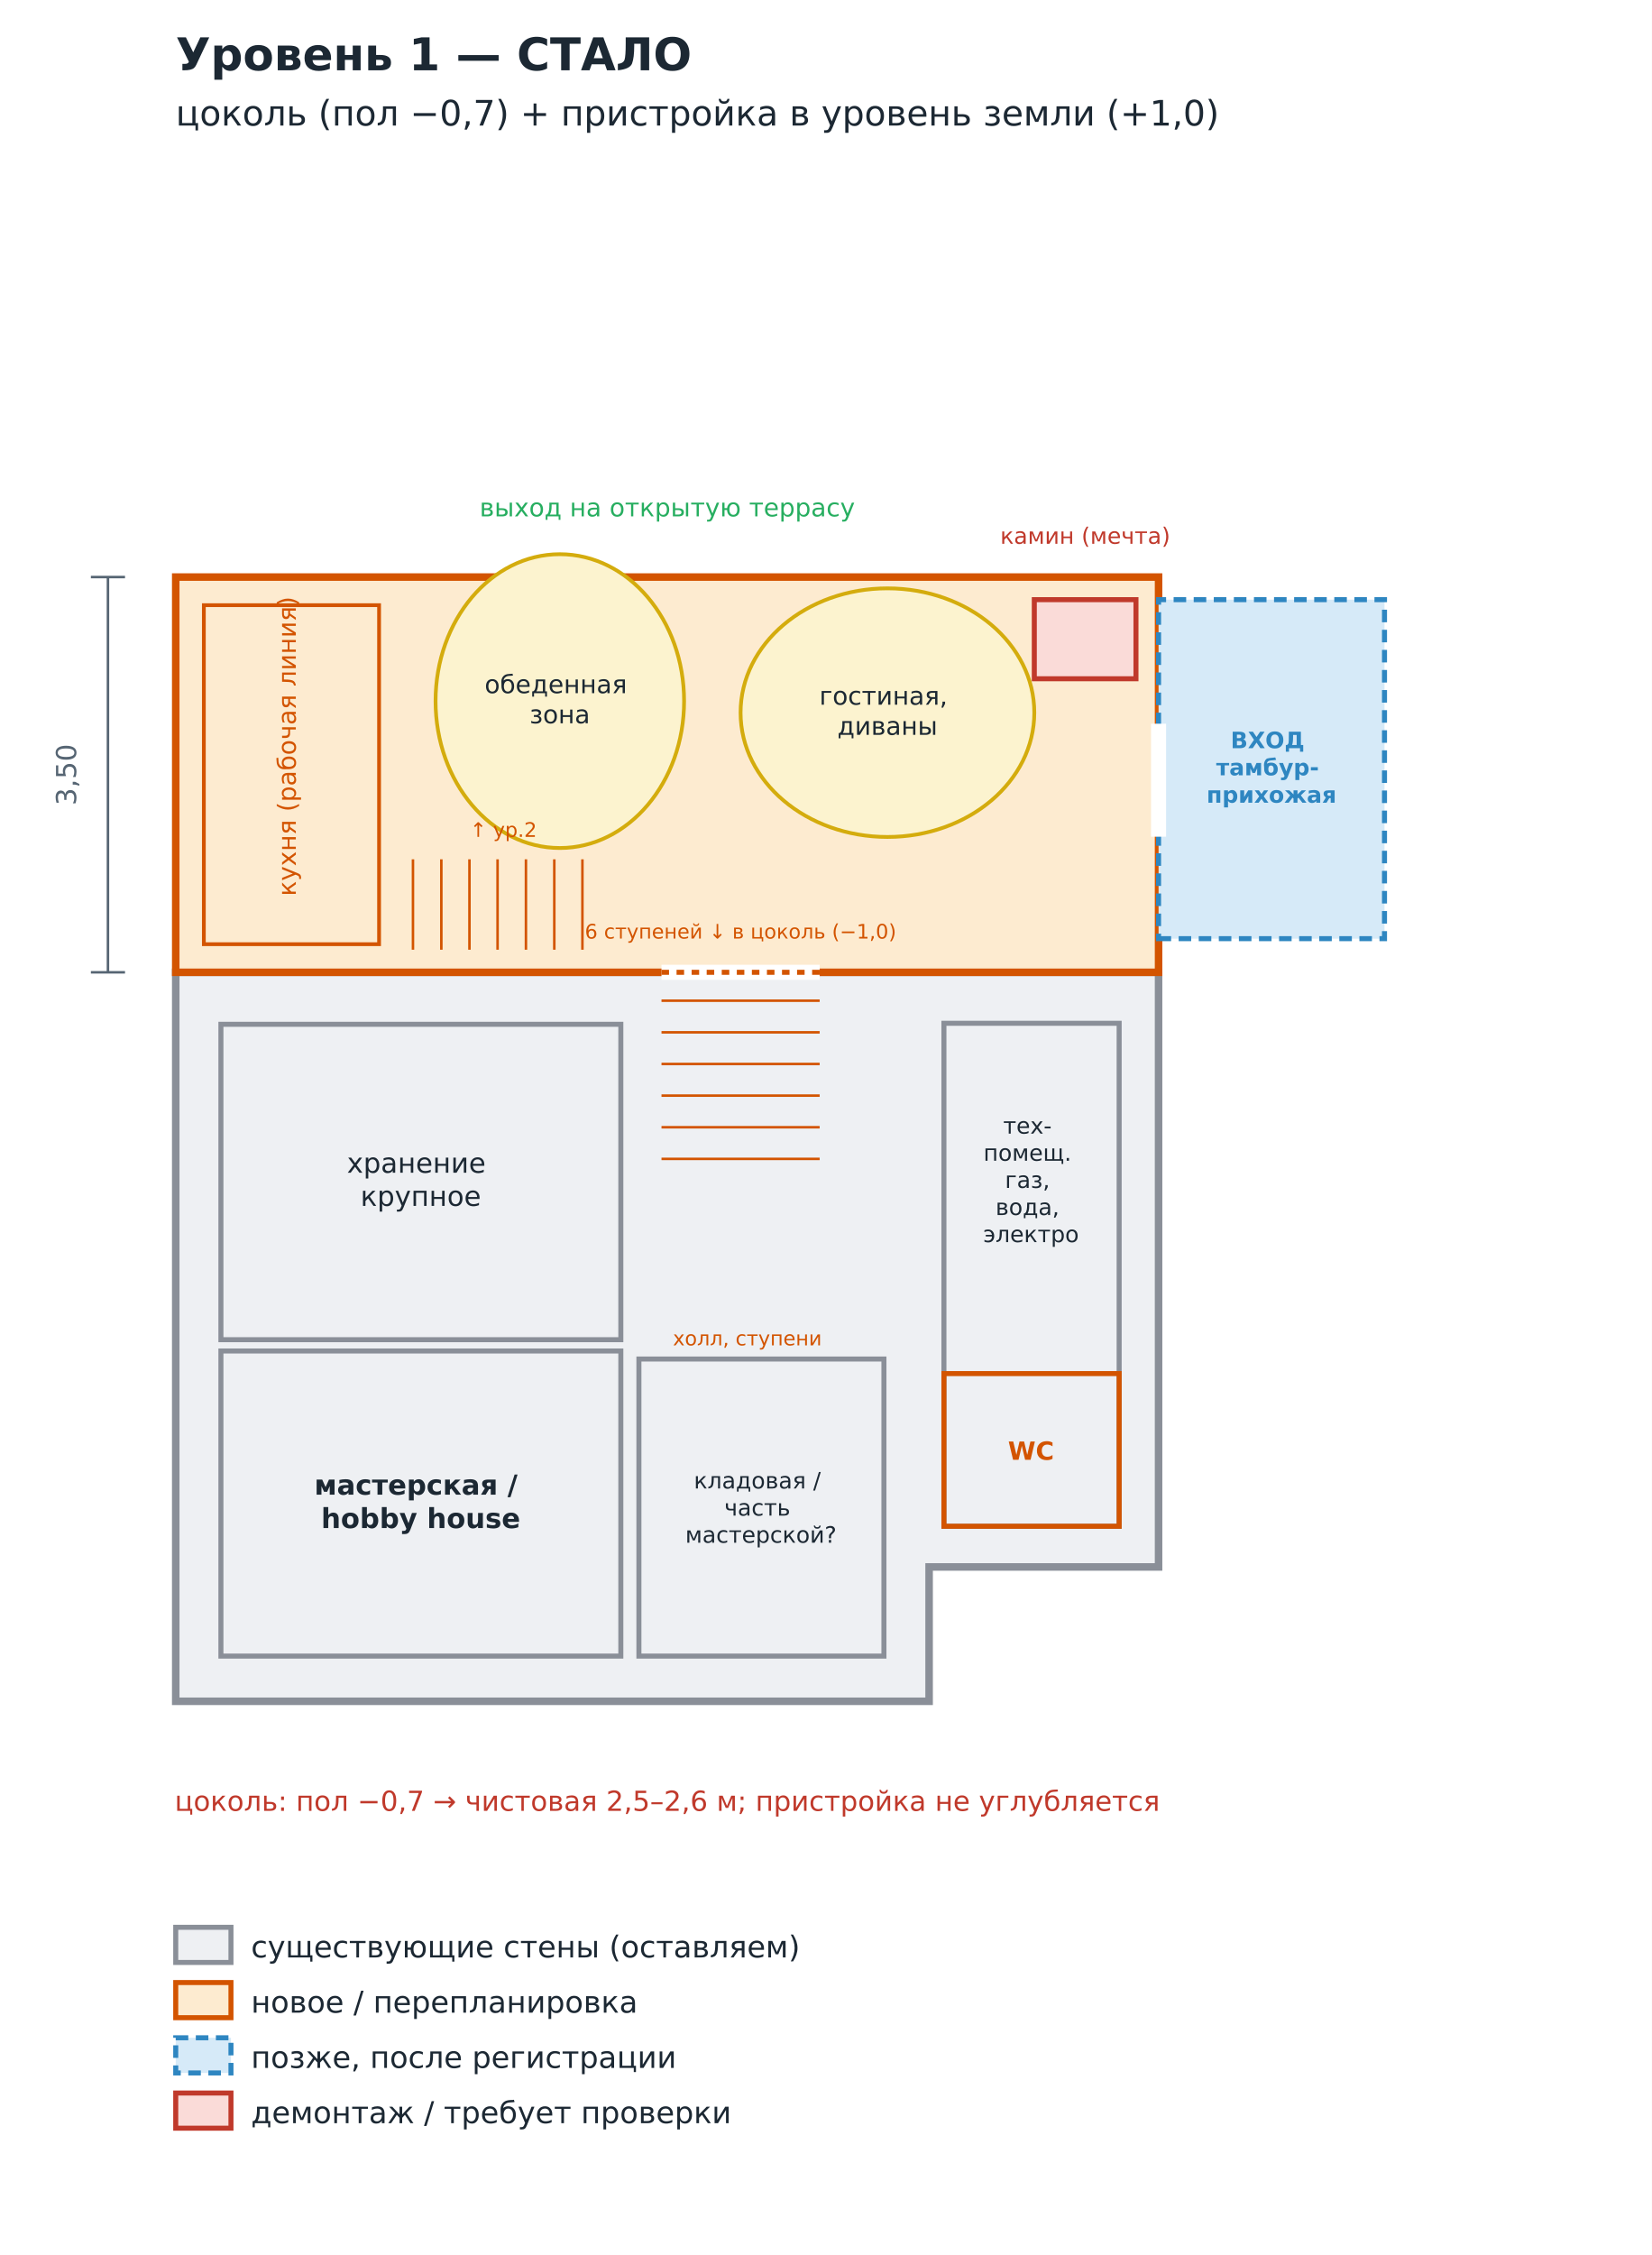
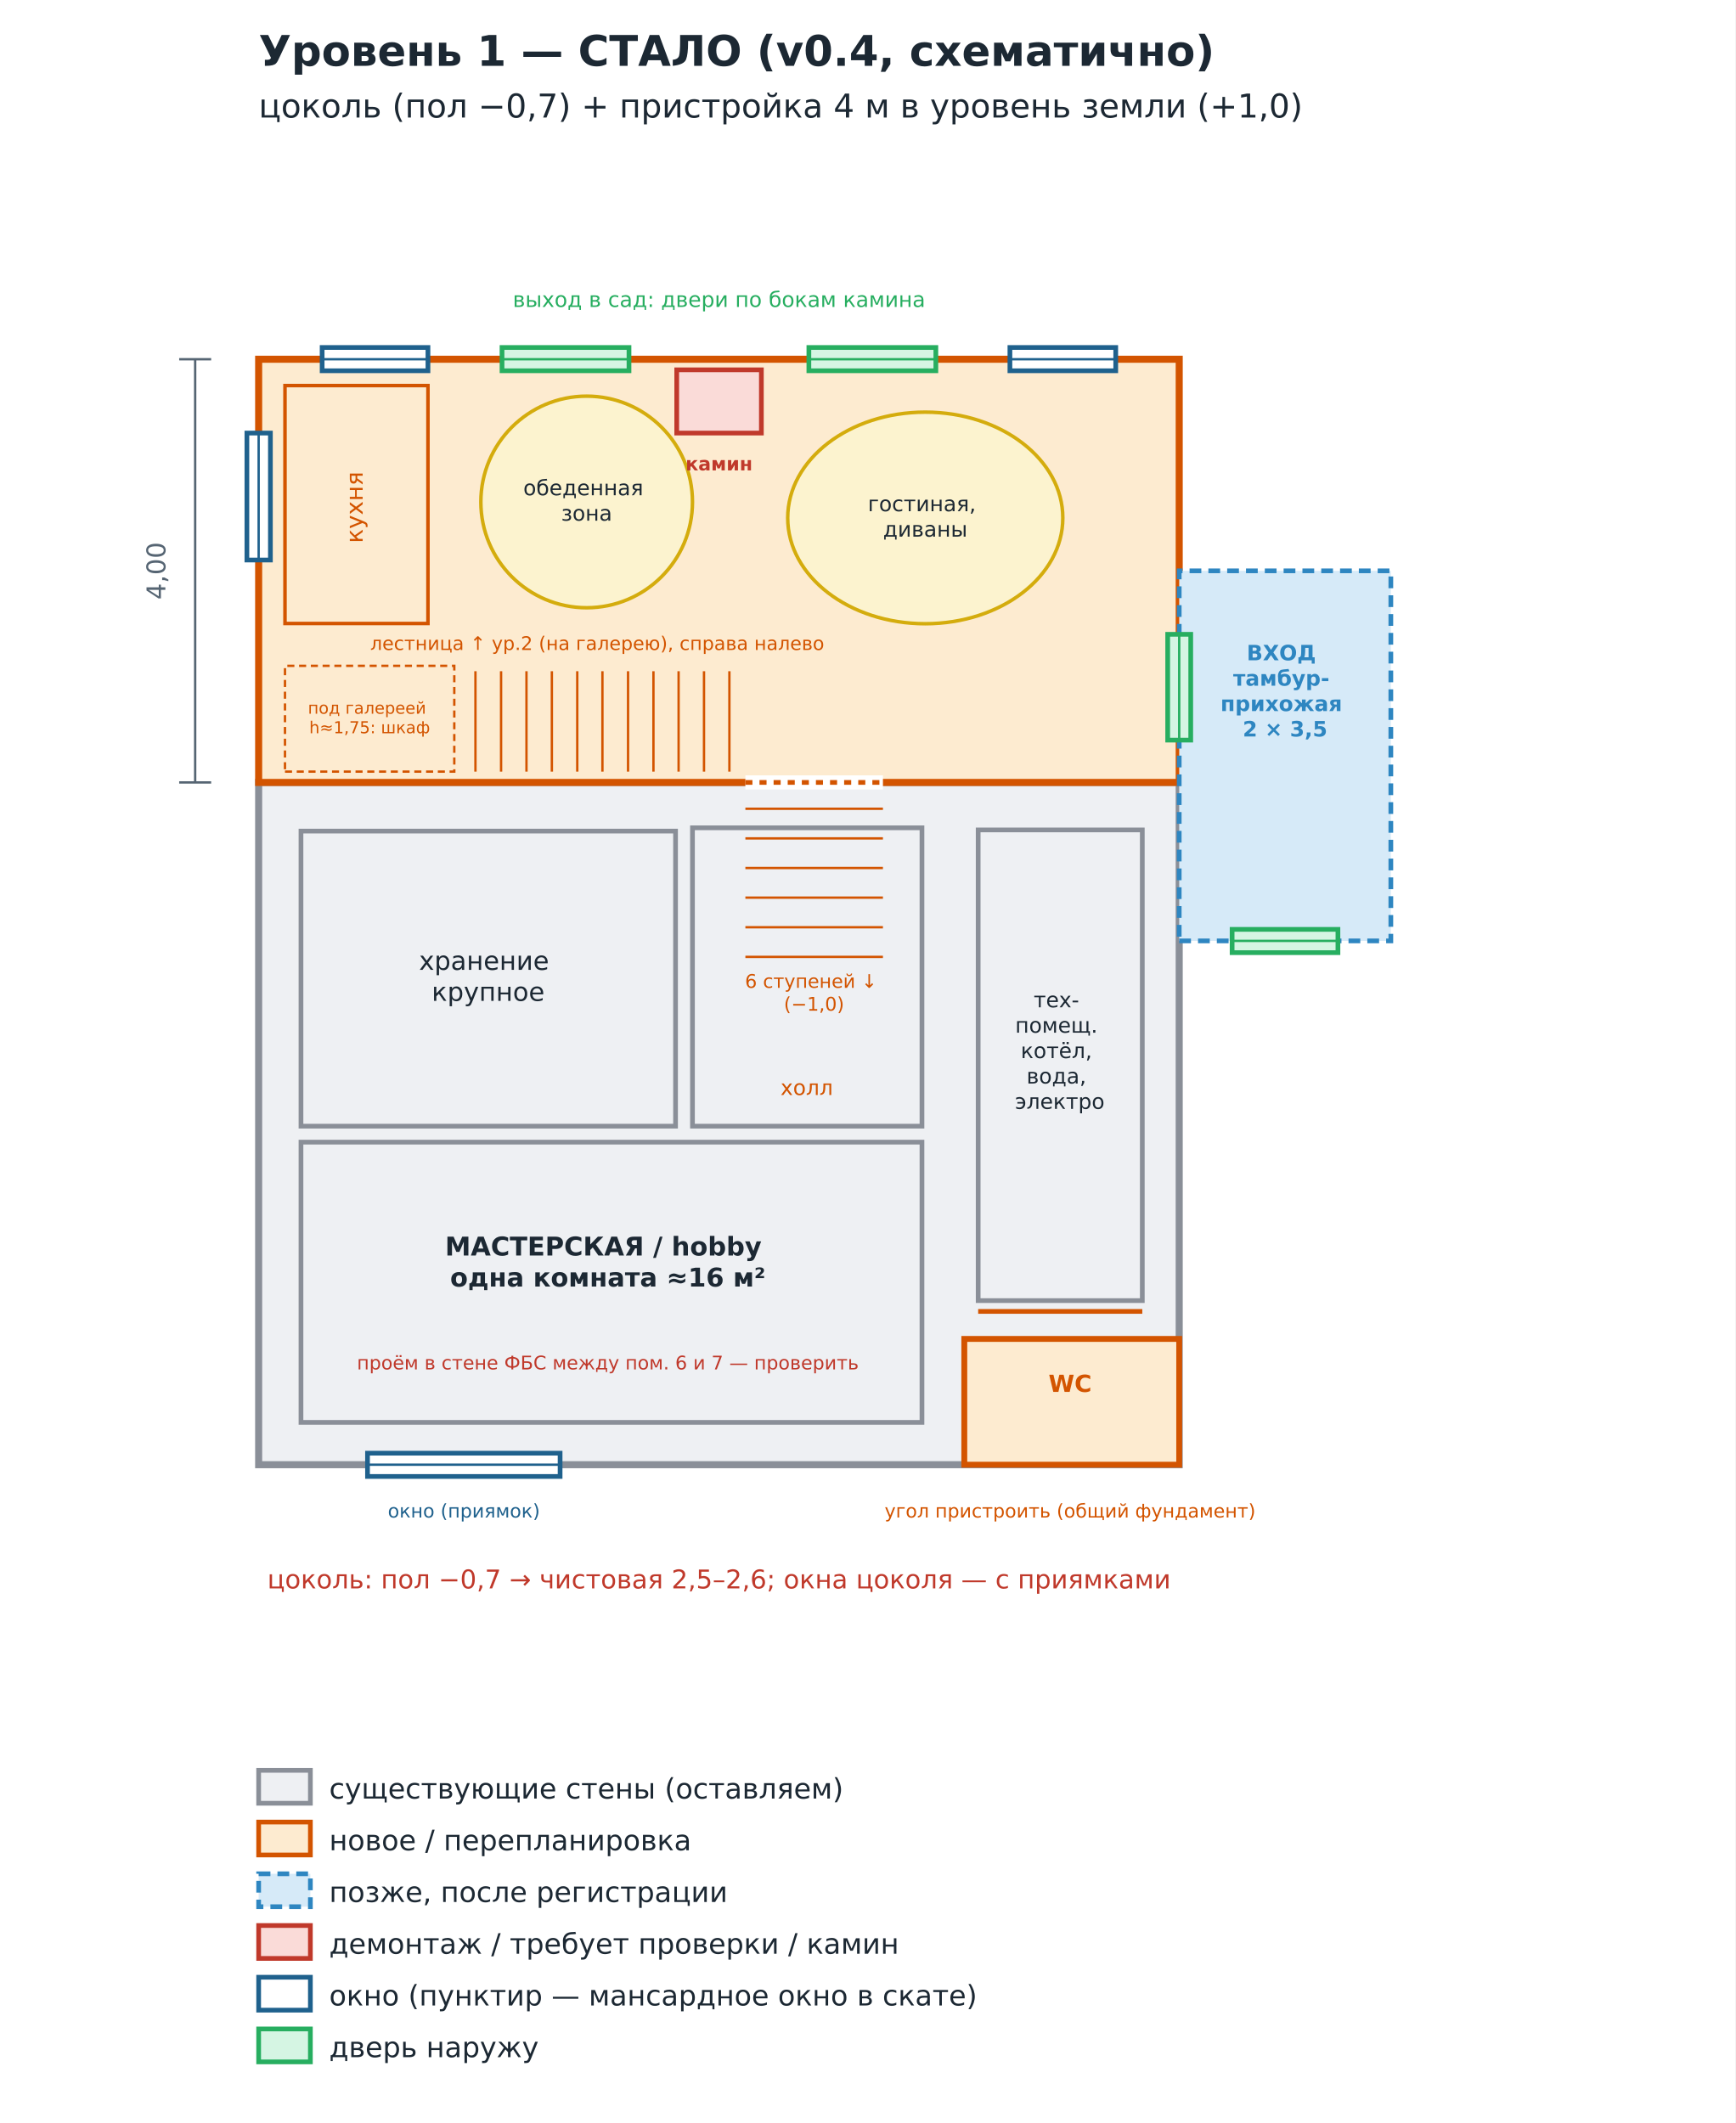
- <svg xmlns="http://www.w3.org/2000/svg" width="658" height="898" viewBox="0 0 658 898">
+ <svg xmlns="http://www.w3.org/2000/svg" width="738" height="903" viewBox="0 0 738 903">
  <rect width="100%" height="100%" fill="white" />
-   <text x="70" y="28" font-family="DejaVu Sans, Arial, sans-serif" font-size="18" font-weight="bold" fill="#1c2833">Уровень 1 — СТАЛО</text>
-   <text x="70" y="50" font-family="DejaVu Sans, Arial, sans-serif" font-size="14" font-weight="normal" fill="#1c2833">цоколь (пол −0,7) + пристройка в уровень земли (+1,0)</text>
-   <polygon points="70.0,677.5 370.1,677.5 370.1,624.0 461.5,624.0 461.5,387.2 70.0,387.2" stroke="#8a8f98" fill="#eef0f3" stroke-width="3" fill-opacity="1" />
-   <polygon points="70.0,387.2 461.5,387.2 461.5,229.8 70.0,229.8" stroke="#d35400" fill="#fdebd0" stroke-width="3" fill-opacity="1" />
-   <polygon points="88.0,533.5 247.3,533.5 247.3,407.9 88.0,407.9" stroke="#8a8f98" fill="none" stroke-width="2" fill-opacity="1" />
+   <text x="110" y="28" font-family="DejaVu Sans, Arial, sans-serif" font-size="18" font-weight="bold" fill="#1c2833">Уровень 1 — СТАЛО (v0.4, схематично)</text>
+   <text x="110" y="50" font-family="DejaVu Sans, Arial, sans-serif" font-size="14" font-weight="normal" fill="#1c2833">цоколь (пол −0,7) + пристройка 4 м в уровень земли (+1,0)</text>
+   <polygon points="110.0,623.0 501.5,623.0 501.5,332.8 110.0,332.8" stroke="#8a8f98" fill="#eef0f3" stroke-width="3" fill-opacity="1" />
+   <polygon points="410.1,623.0 501.5,623.0 501.5,569.5 410.1,569.5" stroke="#d35400" fill="#fdebd0" stroke-width="2.5" fill-opacity="1" />
+   <polygon points="110.0,332.8 501.5,332.8 501.5,152.8 110.0,152.8" stroke="#d35400" fill="#fdebd0" stroke-width="3" fill-opacity="1" />
+   <polygon points="128.0,479.0 287.3,479.0 287.3,353.5 128.0,353.5" stroke="#8a8f98" fill="none" stroke-width="2" fill-opacity="1" />
  <text font-family="DejaVu Sans, Arial, sans-serif" font-size="11" fill="#1c2833" text-anchor="middle" dominant-baseline="middle">
-     <tspan x="167.6" y="463.9">хранение</tspan>
-     <tspan x="167.6" y="477.1">крупное</tspan>
+     <tspan x="207.6" y="409.4">хранение</tspan>
+     <tspan x="207.6" y="422.6">крупное</tspan>
  </text>
-   <polygon points="88.0,659.5 247.3,659.5 247.3,538.0 88.0,538.0" stroke="#8a8f98" fill="none" stroke-width="2" fill-opacity="1" />
+   <polygon points="128.0,605.0 392.1,605.0 392.1,485.8 128.0,485.8" stroke="#8a8f98" fill="none" stroke-width="2" fill-opacity="1" />
  <text font-family="DejaVu Sans, Arial, sans-serif" font-size="11" fill="#1c2833" text-anchor="middle" dominant-baseline="middle" font-weight="bold">
-     <tspan x="167.6" y="592.1">мастерская /</tspan>
-     <tspan x="167.6" y="605.4">hobby house</tspan>
+     <tspan x="258.5" y="530.9">МАСТЕРСКАЯ / hobby</tspan>
+     <tspan x="258.5" y="544.1">одна комната ≈16 м²</tspan>
  </text>
-   <polygon points="254.5,659.5 352.1,659.5 352.1,541.2 254.5,541.2" stroke="#8a8f98" fill="none" stroke-width="2" fill-opacity="1" />
+   <text font-family="DejaVu Sans, Arial, sans-serif" font-size="8" fill="#c0392b" text-anchor="middle" dominant-baseline="middle">
+     <tspan x="258.5" y="580.2">проём в стене ФБС между пом. 6 и 7 — проверить</tspan>
+   </text>
+   <polygon points="294.5,479.0 392.1,479.0 392.1,352.1 294.5,352.1" stroke="#8a8f98" fill="none" stroke-width="2" fill-opacity="1" />
+   <text font-family="DejaVu Sans, Arial, sans-serif" font-size="9" fill="#d35400" text-anchor="middle" dominant-baseline="middle">
+     <tspan x="343.1" y="463.2">холл</tspan>
+   </text>
+   <polygon points="416.0,553.2 485.8,553.2 485.8,353.0 416.0,353.0" stroke="#8a8f98" fill="none" stroke-width="2" fill-opacity="1" />
+   <text font-family="DejaVu Sans, Arial, sans-serif" font-size="9" fill="#1c2833" text-anchor="middle" dominant-baseline="middle">
+     <tspan x="450.7" y="425.9">тех-</tspan>
+     <tspan x="450.7" y="436.7">помещ.</tspan>
+     <tspan x="450.7" y="447.5">котёл,</tspan>
+     <tspan x="450.7" y="458.3">вода,</tspan>
+     <tspan x="450.7" y="469.1">электро</tspan>
+   </text>
+   <line x1="416.0" y1="557.8" x2="485.8" y2="557.8" stroke="#d35400" stroke-width="2" />
+   <text font-family="DejaVu Sans, Arial, sans-serif" font-size="10" fill="#d35400" text-anchor="middle" dominant-baseline="middle" font-weight="bold">
+     <tspan x="455.1" y="589.2">WC</tspan>
+   </text>
  <text font-family="DejaVu Sans, Arial, sans-serif" font-size="8" fill="#d35400" text-anchor="middle" dominant-baseline="middle">
-     <tspan x="297.7" y="533.5">холл, ступени</tspan>
+     <tspan x="455.1" y="643.2">угол пристроить (общий фундамент)</tspan>
  </text>
+   <polygon points="156.3,628.0 238.2,628.0 238.2,618.1 156.3,618.1" stroke="#1f618d" fill="white" stroke-width="2" fill-opacity="1" />
+   <line x1="156.3" y1="623.0" x2="238.2" y2="623.0" stroke="#1f618d" stroke-width="1" />
+   <text font-family="DejaVu Sans, Arial, sans-serif" font-size="8" fill="#1f618d" text-anchor="middle" dominant-baseline="middle">
+     <tspan x="197.3" y="643.2">окно (приямок)</tspan>
+   </text>
+   <line x1="317.0" y1="332.8" x2="375.5" y2="332.8" stroke="white" stroke-width="6" />
+   <line x1="317.0" y1="332.8" x2="375.5" y2="332.8" stroke="#d35400" stroke-width="2" stroke-dasharray="3,3" />
+   <line x1="317.0" y1="344.0" x2="375.5" y2="344.0" stroke="#d35400" stroke-width="1" />
+   <line x1="317.0" y1="356.6" x2="375.5" y2="356.6" stroke="#d35400" stroke-width="1" />
+   <line x1="317.0" y1="369.2" x2="375.5" y2="369.2" stroke="#d35400" stroke-width="1" />
+   <line x1="317.0" y1="381.8" x2="375.5" y2="381.8" stroke="#d35400" stroke-width="1" />
+   <line x1="317.0" y1="394.4" x2="375.5" y2="394.4" stroke="#d35400" stroke-width="1" />
+   <line x1="317.0" y1="407.0" x2="375.5" y2="407.0" stroke="#d35400" stroke-width="1" />
+   <text font-family="DejaVu Sans, Arial, sans-serif" font-size="8" fill="#d35400" text-anchor="middle" dominant-baseline="middle">
+     <tspan x="346.2" y="417.9">6 ступеней ↓</tspan>
+     <tspan x="346.2" y="427.6">(−1,0)</tspan>
+   </text>
+   <line x1="310.2" y1="328.2" x2="310.2" y2="285.5" stroke="#d35400" stroke-width="1" />
+   <line x1="299.4" y1="328.2" x2="299.4" y2="285.5" stroke="#d35400" stroke-width="1" />
+   <line x1="288.6" y1="328.2" x2="288.6" y2="285.5" stroke="#d35400" stroke-width="1" />
+   <line x1="277.9" y1="328.2" x2="277.9" y2="285.5" stroke="#d35400" stroke-width="1" />
+   <line x1="267.1" y1="328.2" x2="267.1" y2="285.5" stroke="#d35400" stroke-width="1" />
+   <line x1="256.2" y1="328.2" x2="256.2" y2="285.5" stroke="#d35400" stroke-width="1" />
+   <line x1="245.5" y1="328.2" x2="245.5" y2="285.5" stroke="#d35400" stroke-width="1" />
+   <line x1="234.7" y1="328.2" x2="234.7" y2="285.5" stroke="#d35400" stroke-width="1" />
+   <line x1="223.9" y1="328.2" x2="223.9" y2="285.5" stroke="#d35400" stroke-width="1" />
+   <line x1="213.1" y1="328.2" x2="213.1" y2="285.5" stroke="#d35400" stroke-width="1" />
+   <line x1="202.2" y1="328.2" x2="202.2" y2="285.5" stroke="#d35400" stroke-width="1" />
+   <text font-family="DejaVu Sans, Arial, sans-serif" font-size="8" fill="#d35400" text-anchor="middle" dominant-baseline="middle">
+     <tspan x="254.0" y="274.2">лестница ↑ ур.2 (на галерею), справа налево</tspan>
+   </text>
+   <polygon points="121.2,328.2 193.2,328.2 193.2,283.2 121.2,283.2" stroke="#d35400" fill="none" stroke-width="1" stroke-dasharray="3,2" fill-opacity="1" />
+   <text font-family="DejaVu Sans, Arial, sans-serif" font-size="7" fill="#d35400" text-anchor="middle" dominant-baseline="middle">
+     <tspan x="157.2" y="301.6">под галереей</tspan>
+     <tspan x="157.2" y="309.9">h≈1,75: шкаф</tspan>
+   </text>
+   <polygon points="121.2,265.2 182.0,265.2 182.0,164.0 121.2,164.0" stroke="#d35400" fill="none" stroke-width="1.5" fill-opacity="1" />
+   <text font-family="DejaVu Sans, Arial, sans-serif" font-size="10" fill="#d35400" text-anchor="middle" dominant-baseline="middle" transform="rotate(-90 151.4 215.8)">
+     <tspan x="151.4" y="215.8">кухня</tspan>
+   </text>
+   <ellipse cx="249.5" cy="213.5" rx="45.0" ry="45.0" stroke="#d4ac0d" fill="#fcf3cf" stroke-width="1.5" />
  <text font-family="DejaVu Sans, Arial, sans-serif" font-size="9" fill="#1c2833" text-anchor="middle" dominant-baseline="middle">
-     <tspan x="303.1" y="590.2">кладовая /</tspan>
-     <tspan x="303.1" y="601.0">часть</tspan>
-     <tspan x="303.1" y="611.8">мастерской?</tspan>
+     <tspan x="249.5" y="208.1">обеденная</tspan>
+     <tspan x="249.5" y="218.9">зона</tspan>
  </text>
-   <polygon points="376.0,607.8 445.8,607.8 445.8,407.5 376.0,407.5" stroke="#8a8f98" fill="none" stroke-width="2" fill-opacity="1" />
+   <ellipse cx="393.5" cy="220.3" rx="58.5" ry="45.0" stroke="#d4ac0d" fill="#fcf3cf" stroke-width="1.5" />
  <text font-family="DejaVu Sans, Arial, sans-serif" font-size="9" fill="#1c2833" text-anchor="middle" dominant-baseline="middle">
-     <tspan x="410.7" y="448.9">тех-</tspan>
-     <tspan x="410.7" y="459.7">помещ.</tspan>
-     <tspan x="410.7" y="470.5">газ,</tspan>
-     <tspan x="410.7" y="481.3">вода,</tspan>
-     <tspan x="410.7" y="492.1">электро</tspan>
+     <tspan x="393.5" y="214.9">гостиная,</tspan>
+     <tspan x="393.5" y="225.7">диваны</tspan>
  </text>
-   <polygon points="376.0,607.8 445.8,607.8 445.8,547.0 376.0,547.0" stroke="#d35400" fill="none" stroke-width="2" fill-opacity="1" />
-   <text font-family="DejaVu Sans, Arial, sans-serif" font-size="10" fill="#d35400" text-anchor="middle" dominant-baseline="middle" font-weight="bold">
-     <tspan x="410.7" y="578.5">WC</tspan>
+   <polygon points="287.8,184.2 323.8,184.2 323.8,157.3 287.8,157.3" stroke="#c0392b" fill="#fadbd8" stroke-width="2" fill-opacity="1" />
+   <text font-family="DejaVu Sans, Arial, sans-serif" font-size="8" fill="#c0392b" text-anchor="middle" dominant-baseline="middle" font-weight="bold">
+     <tspan x="305.8" y="197.8">камин</tspan>
  </text>
-   <line x1="263.5" y1="387.2" x2="326.5" y2="387.2" stroke="white" stroke-width="6" />
-   <line x1="263.5" y1="387.2" x2="326.5" y2="387.2" stroke="#d35400" stroke-width="2" stroke-dasharray="3,3" />
-   <line x1="263.5" y1="398.5" x2="326.5" y2="398.5" stroke="#d35400" stroke-width="1" />
-   <line x1="263.5" y1="411.1" x2="326.5" y2="411.1" stroke="#d35400" stroke-width="1" />
-   <line x1="263.5" y1="423.7" x2="326.5" y2="423.7" stroke="#d35400" stroke-width="1" />
-   <line x1="263.5" y1="436.3" x2="326.5" y2="436.3" stroke="#d35400" stroke-width="1" />
-   <line x1="263.5" y1="448.9" x2="326.5" y2="448.9" stroke="#d35400" stroke-width="1" />
-   <line x1="263.5" y1="461.5" x2="326.5" y2="461.5" stroke="#d35400" stroke-width="1" />
-   <text font-family="DejaVu Sans, Arial, sans-serif" font-size="8" fill="#d35400" text-anchor="middle" dominant-baseline="middle">
-     <tspan x="295.0" y="371.5">6 ступеней ↓ в цоколь (−1,0)</tspan>
+   <polygon points="137.0,157.7 182.0,157.7 182.0,147.8 137.0,147.8" stroke="#1f618d" fill="white" stroke-width="2" fill-opacity="1" />
+   <line x1="137.0" y1="152.8" x2="182.0" y2="152.8" stroke="#1f618d" stroke-width="1" />
+   <polygon points="213.5,157.7 267.5,157.7 267.5,147.8 213.5,147.8" stroke="#27ae60" fill="#d5f5e3" stroke-width="2" fill-opacity="1" />
+   <line x1="213.5" y1="152.8" x2="267.5" y2="152.8" stroke="#27ae60" stroke-width="1" />
+   <polygon points="344.0,157.7 398.0,157.7 398.0,147.8 344.0,147.8" stroke="#27ae60" fill="#d5f5e3" stroke-width="2" fill-opacity="1" />
+   <line x1="344.0" y1="152.8" x2="398.0" y2="152.8" stroke="#27ae60" stroke-width="1" />
+   <polygon points="429.5,157.7 474.5,157.7 474.5,147.8 429.5,147.8" stroke="#1f618d" fill="white" stroke-width="2" fill-opacity="1" />
+   <line x1="429.5" y1="152.8" x2="474.5" y2="152.8" stroke="#1f618d" stroke-width="1" />
+   <polygon points="105.0,238.2 115.0,238.2 115.0,184.2 105.0,184.2" stroke="#1f618d" fill="white" stroke-width="2" fill-opacity="1" />
+   <line x1="110.0" y1="238.2" x2="110.0" y2="184.2" stroke="#1f618d" stroke-width="1" />
+   <text font-family="DejaVu Sans, Arial, sans-serif" font-size="9" fill="#27ae60" text-anchor="middle" dominant-baseline="middle">
+     <tspan x="305.8" y="128.0">выход в сад: двери по бокам камина</tspan>
  </text>
-   <polygon points="81.2,376.0 151.0,376.0 151.0,241.0 81.2,241.0" stroke="#d35400" fill="none" stroke-width="1.5" fill-opacity="1" />
-   <text font-family="DejaVu Sans, Arial, sans-serif" font-size="10" fill="#d35400" text-anchor="middle" dominant-baseline="middle" transform="rotate(-90 115.0 297.2)">
-     <tspan x="115.0" y="297.2">кухня (рабочая линия)</tspan>
+   <polygon points="501.5,400.2 591.5,400.2 591.5,242.8 501.5,242.8" stroke="#2e86c1" fill="#d6eaf8" stroke-width="2" stroke-dasharray="5,3" fill-opacity="1" />
+   <text font-family="DejaVu Sans, Arial, sans-serif" font-size="9" fill="#2e86c1" text-anchor="middle" dominant-baseline="middle" font-weight="bold">
+     <tspan x="546.5" y="278.3">ВХОД</tspan>
+     <tspan x="546.5" y="289.1">тамбур-</tspan>
+     <tspan x="546.5" y="299.9">прихожая</tspan>
+     <tspan x="546.5" y="310.7">2 × 3,5</tspan>
  </text>
-   <ellipse cx="223.0" cy="279.2" rx="49.5" ry="58.5" stroke="#d4ac0d" fill="#fcf3cf" stroke-width="1.5" />
-   <text font-family="DejaVu Sans, Arial, sans-serif" font-size="10" fill="#1c2833" text-anchor="middle" dominant-baseline="middle">
-     <tspan x="223.0" y="273.2">обеденная</tspan>
-     <tspan x="223.0" y="285.2">зона</tspan>
+   <polygon points="496.6,314.8 506.4,314.8 506.4,269.8 496.6,269.8" stroke="#27ae60" fill="#d5f5e3" stroke-width="2" fill-opacity="1" />
+   <line x1="501.5" y1="314.8" x2="501.5" y2="269.8" stroke="#27ae60" stroke-width="1" />
+   <polygon points="524.0,405.2 569.0,405.2 569.0,395.3 524.0,395.3" stroke="#27ae60" fill="#d5f5e3" stroke-width="2" fill-opacity="1" />
+   <line x1="524.0" y1="400.2" x2="569.0" y2="400.2" stroke="#27ae60" stroke-width="1" />
+   <text font-family="DejaVu Sans, Arial, sans-serif" font-size="11" fill="#c0392b" text-anchor="middle" dominant-baseline="middle">
+     <tspan x="305.8" y="672.5">цоколь: пол −0,7 → чистовая 2,5–2,6; окна цоколя — с приямками</tspan>
  </text>
-   <ellipse cx="353.5" cy="283.8" rx="58.5" ry="49.5" stroke="#d4ac0d" fill="#fcf3cf" stroke-width="1.5" />
-   <text font-family="DejaVu Sans, Arial, sans-serif" font-size="10" fill="#1c2833" text-anchor="middle" dominant-baseline="middle">
-     <tspan x="353.5" y="277.8">гостиная,</tspan>
-     <tspan x="353.5" y="289.8">диваны</tspan>
+   <line x1="83.0" y1="332.8" x2="83.0" y2="152.8" stroke="#566573" stroke-width="1" />
+   <line x1="76.2" y1="332.8" x2="89.8" y2="332.8" stroke="#566573" stroke-width="1" />
+   <line x1="76.2" y1="152.8" x2="89.8" y2="152.8" stroke="#566573" stroke-width="1" />
+   <text font-family="DejaVu Sans, Arial, sans-serif" font-size="11" fill="#566573" text-anchor="middle" dominant-baseline="middle" transform="rotate(-90 67.2 242.8)">
+     <tspan x="67.2" y="242.8">4,00</tspan>
  </text>
-   <polygon points="461.5,373.8 551.5,373.8 551.5,238.8 461.5,238.8" stroke="#2e86c1" fill="#d6eaf8" stroke-width="2" stroke-dasharray="5,3" fill-opacity="1" />
-   <text font-family="DejaVu Sans, Arial, sans-serif" font-size="9" fill="#2e86c1" text-anchor="middle" dominant-baseline="middle" font-weight="bold">
-     <tspan x="506.5" y="295.4">ВХОД</tspan>
-     <tspan x="506.5" y="306.2">тамбур-</tspan>
-     <tspan x="506.5" y="317.1">прихожая</tspan>
-   </text>
-   <line x1="461.5" y1="333.2" x2="461.5" y2="288.2" stroke="white" stroke-width="6" />
-   <polygon points="412.0,270.3 452.5,270.3 452.5,238.8 412.0,238.8" stroke="#c0392b" fill="#fadbd8" stroke-width="2" fill-opacity="1" />
-   <text font-family="DejaVu Sans, Arial, sans-serif" font-size="9" fill="#c0392b" text-anchor="middle" dominant-baseline="middle">
-     <tspan x="432.3" y="214.0">камин (мечта)</tspan>
-   </text>
-   <line x1="164.5" y1="378.2" x2="164.5" y2="342.2" stroke="#d35400" stroke-width="1" />
-   <line x1="175.8" y1="378.2" x2="175.8" y2="342.2" stroke="#d35400" stroke-width="1" />
-   <line x1="187.0" y1="378.2" x2="187.0" y2="342.2" stroke="#d35400" stroke-width="1" />
-   <line x1="198.2" y1="378.2" x2="198.2" y2="342.2" stroke="#d35400" stroke-width="1" />
-   <line x1="209.5" y1="378.2" x2="209.5" y2="342.2" stroke="#d35400" stroke-width="1" />
-   <line x1="220.8" y1="378.2" x2="220.8" y2="342.2" stroke="#d35400" stroke-width="1" />
-   <line x1="232.0" y1="378.2" x2="232.0" y2="342.2" stroke="#d35400" stroke-width="1" />
-   <text font-family="DejaVu Sans, Arial, sans-serif" font-size="8" fill="#d35400" text-anchor="middle" dominant-baseline="middle">
-     <tspan x="200.5" y="331.0">↑ ур.2</tspan>
-   </text>
-   <text font-family="DejaVu Sans, Arial, sans-serif" font-size="10" fill="#27ae60" text-anchor="middle" dominant-baseline="middle">
-     <tspan x="265.8" y="202.8">выход на открытую террасу</tspan>
-   </text>
-   <text font-family="DejaVu Sans, Arial, sans-serif" font-size="11" fill="#c0392b" text-anchor="middle" dominant-baseline="middle">
-     <tspan x="265.8" y="718.0">цоколь: пол −0,7 → чистовая 2,5–2,6 м; пристройка не углубляется</tspan>
-   </text>
-   <line x1="43.0" y1="387.2" x2="43.0" y2="229.8" stroke="#566573" stroke-width="1" />
-   <line x1="36.2" y1="387.2" x2="49.8" y2="387.2" stroke="#566573" stroke-width="1" />
-   <line x1="36.2" y1="229.8" x2="49.8" y2="229.8" stroke="#566573" stroke-width="1" />
-   <text font-family="DejaVu Sans, Arial, sans-serif" font-size="11" fill="#566573" text-anchor="middle" dominant-baseline="middle" transform="rotate(-90 27.2 308.5)">
-     <tspan x="27.2" y="308.5">3,50</tspan>
-   </text>
-   <rect x="70" y="767.5" width="22" height="14" stroke="#8a8f98" fill="#eef0f3" stroke-width="2" />
-   <text x="100" y="779.5" font-family="DejaVu Sans, Arial, sans-serif" font-size="12" fill="#1c2833" text-anchor="start">существующие стены (оставляем)</text>
-   <rect x="70" y="789.5" width="22" height="14" stroke="#d35400" fill="#fdebd0" stroke-width="2" />
-   <text x="100" y="801.5" font-family="DejaVu Sans, Arial, sans-serif" font-size="12" fill="#1c2833" text-anchor="start">новое / перепланировка</text>
-   <rect x="70" y="811.5" width="22" height="14" stroke="#2e86c1" fill="#d6eaf8" stroke-width="2" stroke-dasharray="5,3" />
-   <text x="100" y="823.5" font-family="DejaVu Sans, Arial, sans-serif" font-size="12" fill="#1c2833" text-anchor="start">позже, после регистрации</text>
-   <rect x="70" y="833.5" width="22" height="14" stroke="#c0392b" fill="#fadbd8" stroke-width="2" />
-   <text x="100" y="845.5" font-family="DejaVu Sans, Arial, sans-serif" font-size="12" fill="#1c2833" text-anchor="start">демонтаж / требует проверки</text>
+   <rect x="110" y="753.0" width="22" height="14" stroke="#8a8f98" fill="#eef0f3" stroke-width="2" />
+   <text x="140" y="765.0" font-family="DejaVu Sans, Arial, sans-serif" font-size="12" fill="#1c2833" text-anchor="start">существующие стены (оставляем)</text>
+   <rect x="110" y="775.0" width="22" height="14" stroke="#d35400" fill="#fdebd0" stroke-width="2" />
+   <text x="140" y="787.0" font-family="DejaVu Sans, Arial, sans-serif" font-size="12" fill="#1c2833" text-anchor="start">новое / перепланировка</text>
+   <rect x="110" y="797.0" width="22" height="14" stroke="#2e86c1" fill="#d6eaf8" stroke-width="2" stroke-dasharray="5,3" />
+   <text x="140" y="809.0" font-family="DejaVu Sans, Arial, sans-serif" font-size="12" fill="#1c2833" text-anchor="start">позже, после регистрации</text>
+   <rect x="110" y="819.0" width="22" height="14" stroke="#c0392b" fill="#fadbd8" stroke-width="2" />
+   <text x="140" y="831.0" font-family="DejaVu Sans, Arial, sans-serif" font-size="12" fill="#1c2833" text-anchor="start">демонтаж / требует проверки / камин</text>
+   <rect x="110" y="841.0" width="22" height="14" stroke="#1f618d" fill="white" stroke-width="2" />
+   <text x="140" y="853.0" font-family="DejaVu Sans, Arial, sans-serif" font-size="12" fill="#1c2833" text-anchor="start">окно (пунктир — мансардное окно в скате)</text>
+   <rect x="110" y="863.0" width="22" height="14" stroke="#27ae60" fill="#d5f5e3" stroke-width="2" />
+   <text x="140" y="875.0" font-family="DejaVu Sans, Arial, sans-serif" font-size="12" fill="#1c2833" text-anchor="start">дверь наружу</text>
</svg>
